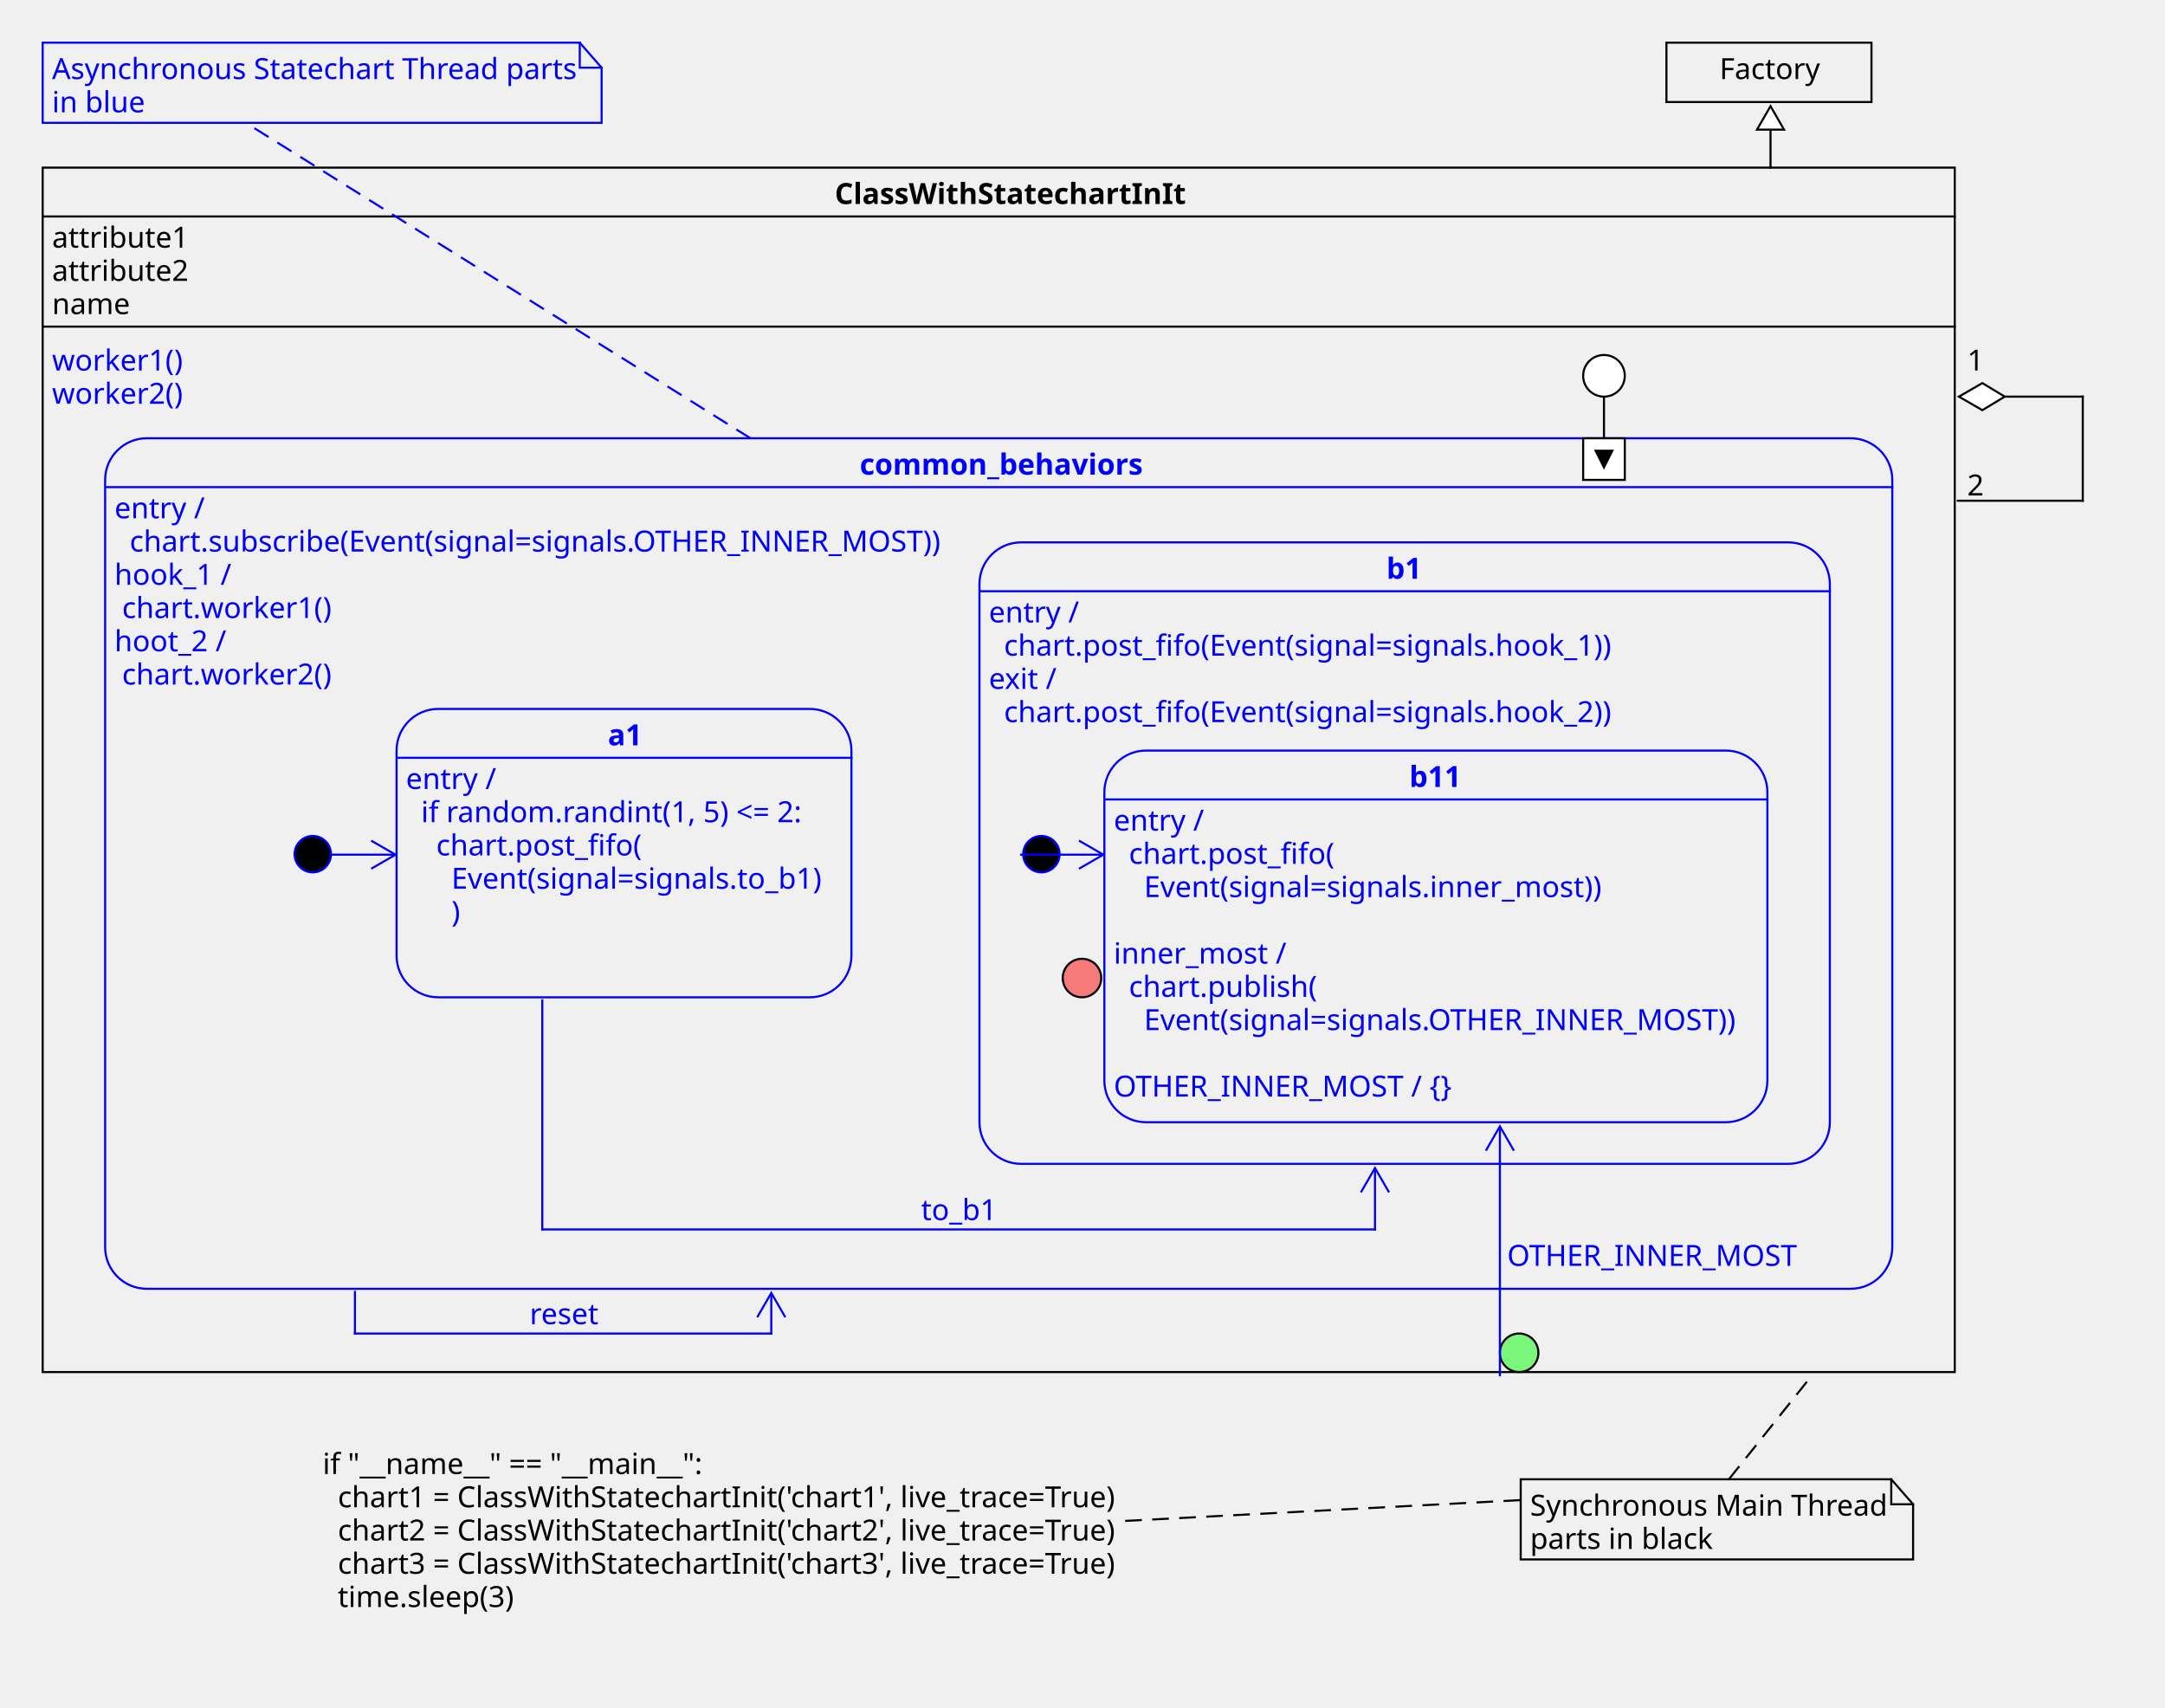
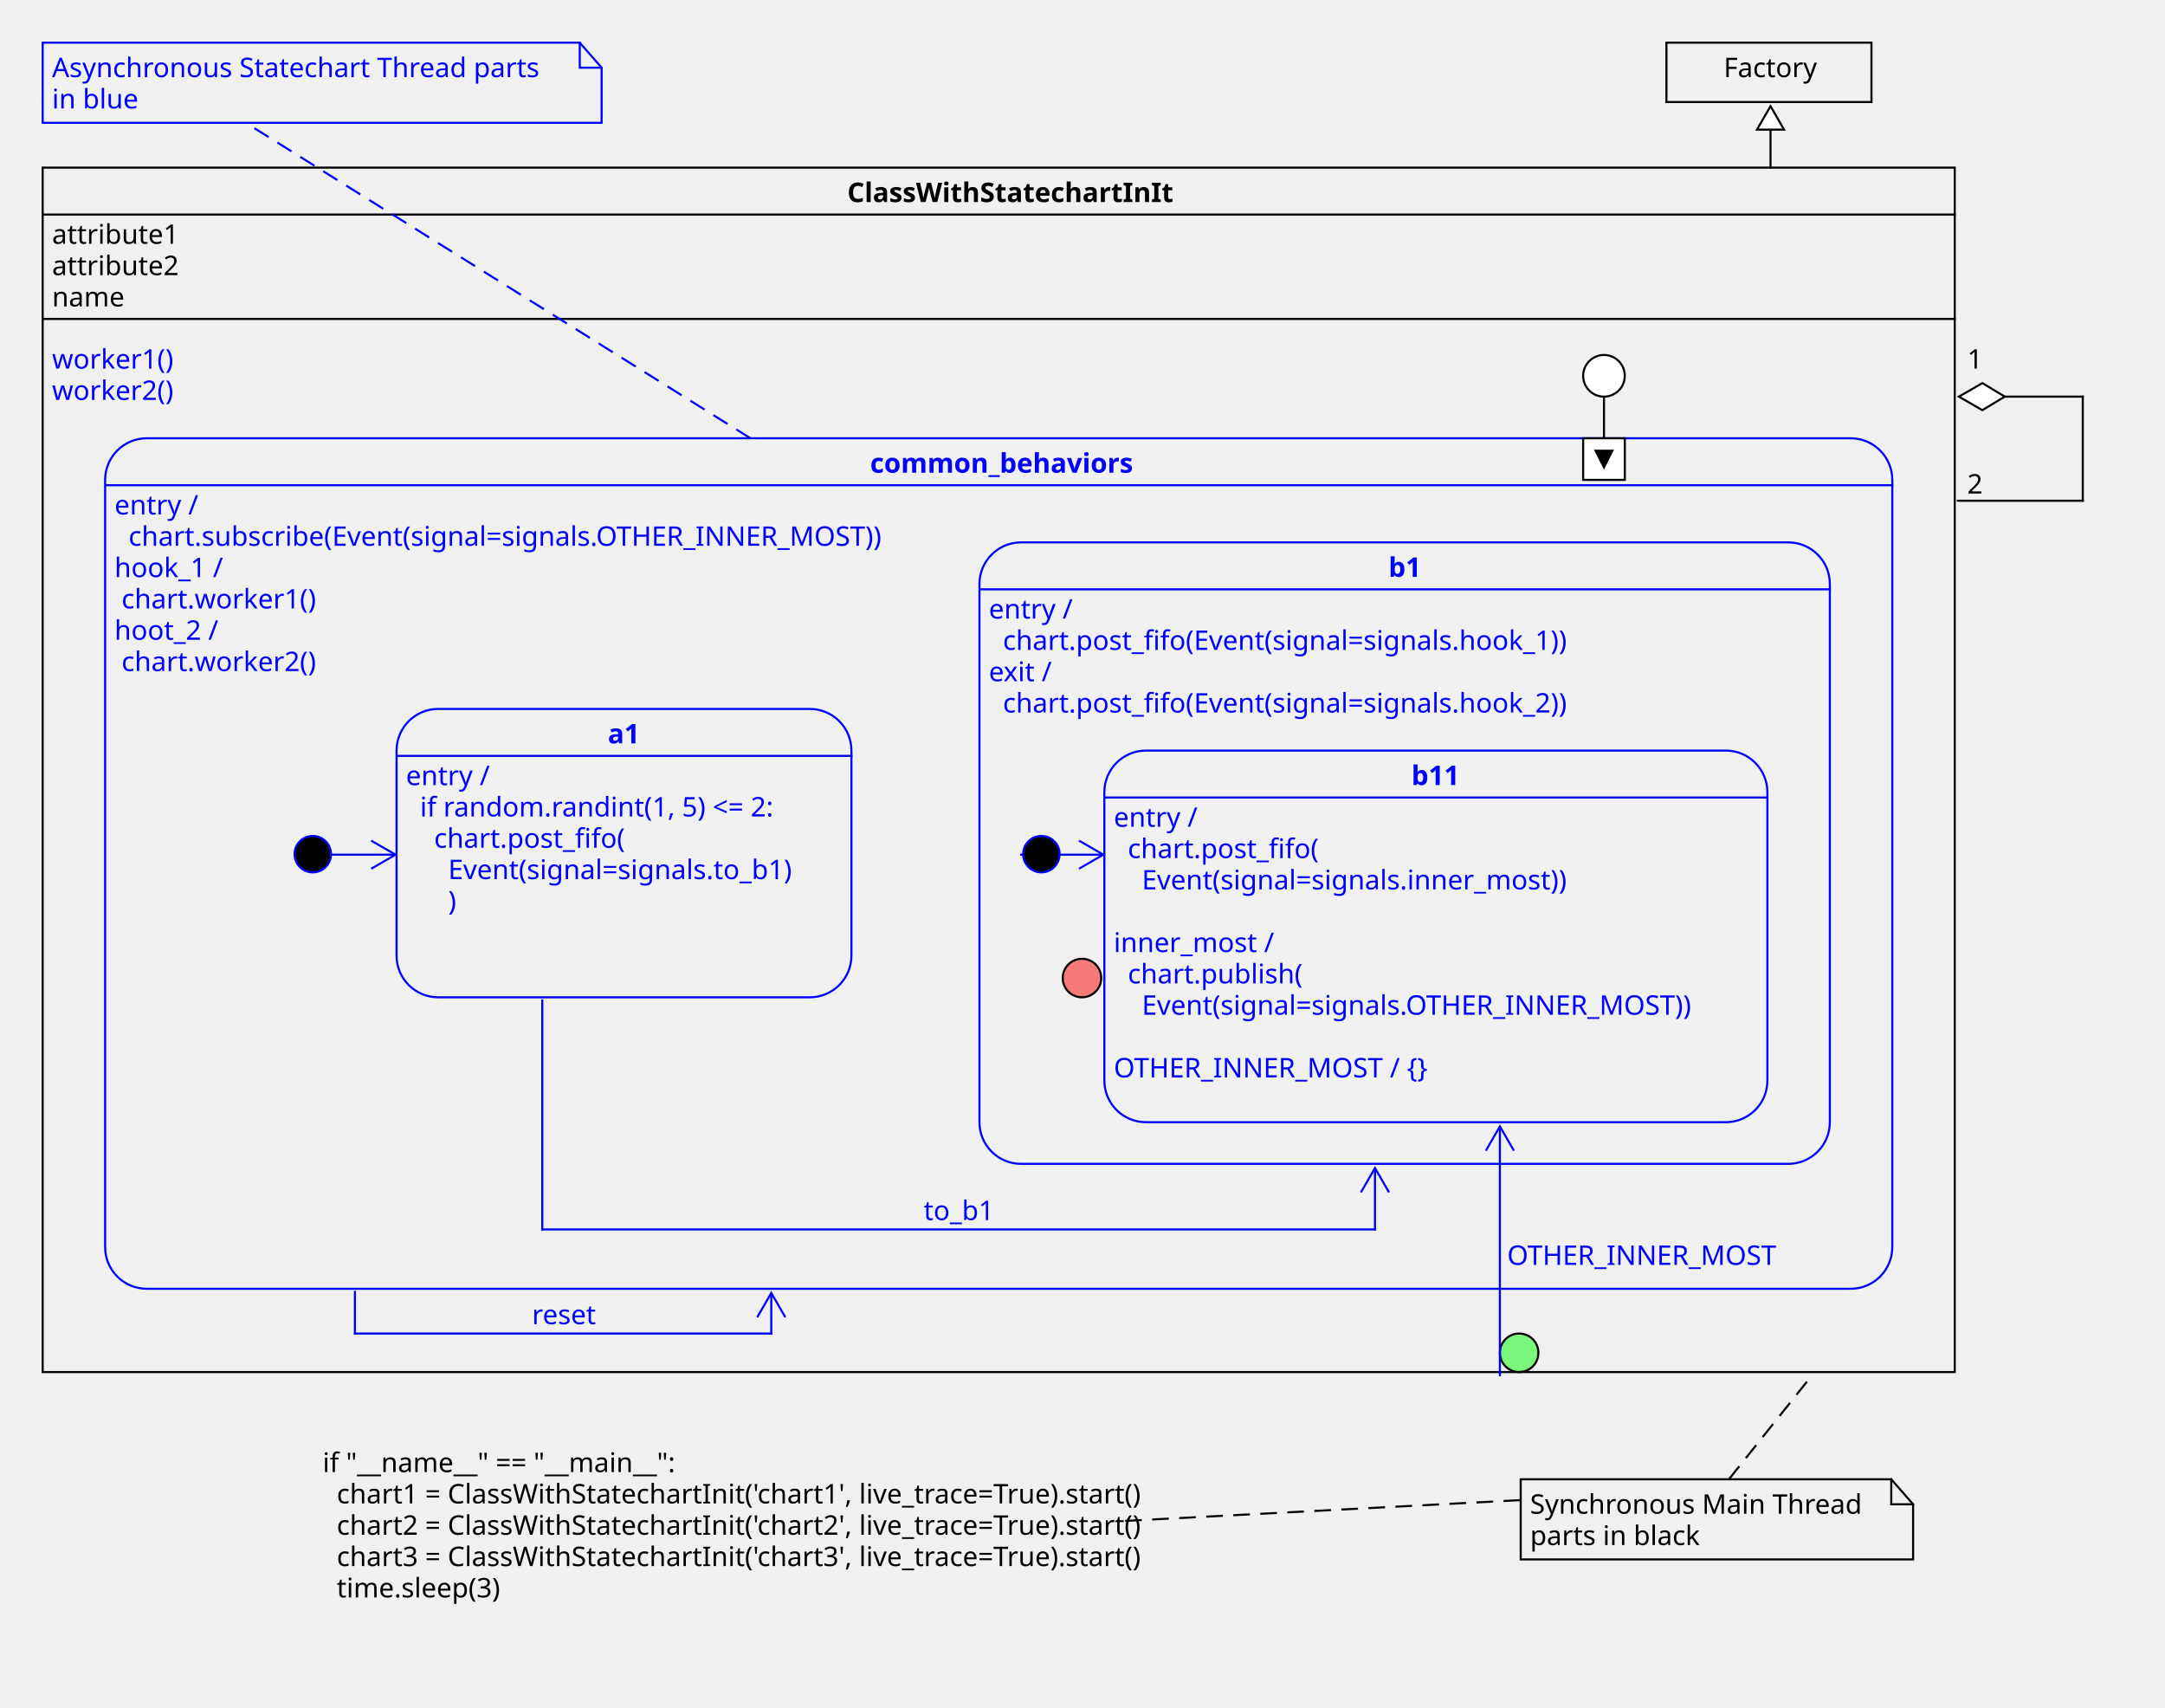
<svg xmlns="http://www.w3.org/2000/svg" fill-opacity="1" color-rendering="auto" color-interpolation="auto" text-rendering="auto" stroke="black" stroke-linecap="square" width="1040" stroke-miterlimit="10" shape-rendering="auto" stroke-opacity="1" fill="black" stroke-dasharray="none" font-weight="normal" stroke-width="1" viewBox="330 60 1040 820" height="820" font-family="'Dialog'" font-style="normal" stroke-linejoin="miter" font-size="12px" stroke-dashoffset="0" image-rendering="auto">
  <defs id="genericDefs" />
  <g>
    <defs id="defs1">
      <clipPath clipPathUnits="userSpaceOnUse" id="clipPath1">
        <path d="M0 0 L2147483647 0 L2147483647 2147483647 L0 2147483647 L0 0 Z" />
      </clipPath>
      <clipPath clipPathUnits="userSpaceOnUse" id="clipPath2">
        <path d="M0 0 L0 30 L100 30 L100 0 Z" />
      </clipPath>
      <clipPath clipPathUnits="userSpaceOnUse" id="clipPath3">
        <path d="M0 0 L0 80 L90 80 L90 0 Z" />
      </clipPath>
      <clipPath clipPathUnits="userSpaceOnUse" id="clipPath4">
+         <path d="M0 0 L0 30 L70 30 L70 0 Z" />
+       </clipPath>
+       <clipPath clipPathUnits="userSpaceOnUse" id="clipPath5">
+         <path d="M0 0 L0 300 L410 300 L410 0 Z" />
+       </clipPath>
+       <clipPath clipPathUnits="userSpaceOnUse" id="clipPath6">
+         <path d="M0 0 L0 410 L860 410 L860 0 Z" />
+       </clipPath>
+       <clipPath clipPathUnits="userSpaceOnUse" id="clipPath7">
+         <path d="M0 0 L0 580 L920 580 L920 0 Z" />
+       </clipPath>
+       <clipPath clipPathUnits="userSpaceOnUse" id="clipPath8">
        <path d="M0 0 L0 20 L20 20 L20 0 Z" />
-       </clipPath>
-       <clipPath clipPathUnits="userSpaceOnUse" id="clipPath5">
-         <path d="M0 0 L0 30 L70 30 L70 0 Z" />
-       </clipPath>
-       <clipPath clipPathUnits="userSpaceOnUse" id="clipPath6">
-         <path d="M0 0 L0 300 L410 300 L410 0 Z" />
-       </clipPath>
-       <clipPath clipPathUnits="userSpaceOnUse" id="clipPath7">
-         <path d="M0 0 L0 410 L860 410 L860 0 Z" />
-       </clipPath>
-       <clipPath clipPathUnits="userSpaceOnUse" id="clipPath8">
-         <path d="M0 0 L0 580 L920 580 L920 0 Z" />
      </clipPath>
      <clipPath clipPathUnits="userSpaceOnUse" id="clipPath9">
        <path d="M0 0 L0 180 L320 180 L320 0 Z" />
      </clipPath>
      <clipPath clipPathUnits="userSpaceOnUse" id="clipPath10">
        <path d="M0 0 L0 140 L220 140 L220 0 Z" />
      </clipPath>
      <clipPath clipPathUnits="userSpaceOnUse" id="clipPath11">
        <path d="M0 0 L0 30 L30 30 L30 0 Z" />
      </clipPath>
      <clipPath clipPathUnits="userSpaceOnUse" id="clipPath12">
        <path d="M0 0 L0 50 L230 50 L230 0 Z" />
      </clipPath>
      <clipPath clipPathUnits="userSpaceOnUse" id="clipPath13">
        <path d="M0 0 L0 40 L80 40 L80 0 Z" />
      </clipPath>
      <clipPath clipPathUnits="userSpaceOnUse" id="clipPath14">
        <path d="M0 0 L0 80 L70 80 L70 0 Z" />
      </clipPath>
      <clipPath clipPathUnits="userSpaceOnUse" id="clipPath15">
        <path d="M0 0 L0 140 L430 140 L430 0 Z" />
      </clipPath>
      <clipPath clipPathUnits="userSpaceOnUse" id="clipPath16">
        <path d="M0 0 L0 40 L220 40 L220 0 Z" />
      </clipPath>
      <clipPath clipPathUnits="userSpaceOnUse" id="clipPath17">
        <path d="M0 0 L0 60 L30 60 L30 0 Z" />
      </clipPath>
      <clipPath clipPathUnits="userSpaceOnUse" id="clipPath18">
-         <path d="M0 0 L0 150 L180 150 L180 0 Z" />
+         <path d="M0 0 L0 150 L170 150 L170 0 Z" />
      </clipPath>
      <clipPath clipPathUnits="userSpaceOnUse" id="clipPath19">
        <path d="M0 0 L0 70 L30 70 L30 0 Z" />
      </clipPath>
      <clipPath clipPathUnits="userSpaceOnUse" id="clipPath20">
        <path d="M0 0 L0 40 L190 40 L190 0 Z" />
      </clipPath>
      <clipPath clipPathUnits="userSpaceOnUse" id="clipPath21">
        <path d="M0 0 L0 180 L270 180 L270 0 Z" />
      </clipPath>
      <clipPath clipPathUnits="userSpaceOnUse" id="clipPath22">
        <path d="M0 0 L0 40 L270 40 L270 0 Z" />
      </clipPath>
      <clipPath clipPathUnits="userSpaceOnUse" id="clipPath23">
        <path d="M0 0 L0 110 L450 110 L450 0 Z" />
      </clipPath>
    </defs>
    <g fill="rgb(255,255,255)" fill-opacity="0" transform="translate(1130,80)" stroke-opacity="0" stroke="rgb(255,255,255)">
      <rect x="0.5" width="98.5" height="28.5" y="0.5" clip-path="url(#clipPath2)" stroke="none" />
    </g>
    <g transform="translate(1130,80)">
      <rect fill="none" x="0.5" width="98.5" height="28.5" y="0.5" clip-path="url(#clipPath2)" />
-       <text x="26" font-size="14px" y="17.969" clip-path="url(#clipPath2)" font-family="sans-serif" stroke="none" xml:space="preserve">Factory</text>
+       <text x="28" font-size="13px" y="17.047" clip-path="url(#clipPath2)" font-family="sans-serif" stroke="none" xml:space="preserve">Factory</text>
    </g>
    <g transform="translate(1260,240)">
      <path fill="none" d="M11.5 10.5 L70.5 10.5" clip-path="url(#clipPath3)" />
      <path fill="none" d="M70.5 10.5 L70.5 60.5" clip-path="url(#clipPath3)" />
      <path fill="none" d="M70.5 60.5 L10.5 60.5" clip-path="url(#clipPath3)" />
      <path fill="white" d="M22.258 17 L11 10.5 L22.258 4 L33.017 10.5 Z" clip-path="url(#clipPath3)" stroke="none" />
      <path fill="none" d="M22.258 17 L11 10.5 L22.258 4 L33.017 10.5 Z" clip-path="url(#clipPath3)" />
    </g>
+     <g fill="blue" transform="translate(810,460)" stroke="blue">
+       <path fill="none" d="M10.5 10.5 L49.5 10.5" clip-path="url(#clipPath4)" />
+       <path fill="none" d="M38.742 17 L50 10.5 L38.742 4" clip-path="url(#clipPath4)" />
+     </g>
+     <g fill="rgb(255,255,255)" fill-opacity="0" transform="translate(800,320)" stroke-opacity="0" stroke="rgb(255,255,255)">
+       <rect x="0.5" y="0.5" clip-path="url(#clipPath5)" width="408.5" rx="20" ry="20" height="298.5" stroke="none" />
+     </g>
+     <g fill="blue" transform="translate(800,320)" stroke="blue">
+       <rect x="0.5" y="0.5" clip-path="url(#clipPath5)" fill="none" width="408.5" rx="20" ry="20" height="298.5" />
+       <text x="197" font-size="13px" y="17.047" clip-path="url(#clipPath5)" font-family="sans-serif" stroke="none" font-weight="bold" xml:space="preserve">b1</text>
+       <path fill="none" d="M1 23.047 L409 23.047" clip-path="url(#clipPath5)" />
+       <text x="5" font-size="13px" y="37.094" clip-path="url(#clipPath5)" font-family="sans-serif" stroke="none" xml:space="preserve">entry /</text>
+       <text x="5" font-size="13px" y="52.141" clip-path="url(#clipPath5)" font-family="sans-serif" stroke="none" xml:space="preserve">  chart.post_fifo(Event(signal=signals.hook_1))</text>
+       <text x="5" font-size="13px" y="67.188" clip-path="url(#clipPath5)" font-family="sans-serif" stroke="none" xml:space="preserve">exit / </text>
+       <text x="5" font-size="13px" y="82.234" clip-path="url(#clipPath5)" font-family="sans-serif" stroke="none" xml:space="preserve">  chart.post_fifo(Event(signal=signals.hook_2))</text>
+     </g>
+     <g fill="rgb(255,255,255)" fill-opacity="0" transform="translate(380,270)" stroke-opacity="0" stroke="rgb(255,255,255)">
+       <rect x="0.5" y="0.5" clip-path="url(#clipPath6)" width="858.5" rx="20" ry="20" height="408.5" stroke="none" />
+     </g>
+     <g fill="blue" transform="translate(380,270)" stroke="blue">
+       <rect x="0.5" y="0.5" clip-path="url(#clipPath6)" fill="none" width="858.5" rx="20" ry="20" height="408.5" />
+       <text x="368" font-size="13px" y="17.047" clip-path="url(#clipPath6)" font-family="sans-serif" stroke="none" font-weight="bold" xml:space="preserve">common_behaviors</text>
+       <path fill="none" d="M1 23.047 L859 23.047" clip-path="url(#clipPath6)" />
+       <text x="5" font-size="13px" y="37.094" clip-path="url(#clipPath6)" font-family="sans-serif" stroke="none" xml:space="preserve">entry /</text>
+       <text x="5" font-size="13px" y="52.141" clip-path="url(#clipPath6)" font-family="sans-serif" stroke="none" xml:space="preserve">  chart.subscribe(Event(signal=signals.OTHER_INNER_MOST))</text>
+       <text x="5" font-size="13px" y="67.188" clip-path="url(#clipPath6)" font-family="sans-serif" stroke="none" xml:space="preserve">hook_1 / </text>
+       <text x="5" font-size="13px" y="82.234" clip-path="url(#clipPath6)" font-family="sans-serif" stroke="none" xml:space="preserve"> chart.worker1()</text>
+       <text x="5" font-size="13px" y="97.281" clip-path="url(#clipPath6)" font-family="sans-serif" stroke="none" xml:space="preserve">hoot_2 /</text>
+       <text x="5" font-size="13px" y="112.328" clip-path="url(#clipPath6)" font-family="sans-serif" stroke="none" xml:space="preserve"> chart.worker2()</text>
+       <text x="5" font-size="13px" y="142.422" clip-path="url(#clipPath6)" font-family="sans-serif" stroke="none" xml:space="preserve">  </text>
+       <text x="5" font-size="13px" y="157.469" clip-path="url(#clipPath6)" font-family="sans-serif" stroke="none" xml:space="preserve">  </text>
+       <text x="5" font-size="13px" y="187.562" clip-path="url(#clipPath6)" font-family="sans-serif" stroke="none" xml:space="preserve">  </text>
+     </g>
+     <g fill="rgb(255,255,255)" fill-opacity="0" transform="translate(350,140)" stroke-opacity="0" stroke="rgb(255,255,255)">
+       <rect x="0.5" width="918.5" height="578.5" y="0.5" clip-path="url(#clipPath7)" stroke="none" />
+     </g>
+     <g transform="translate(350,140)">
+       <rect fill="none" x="0.5" width="918.5" height="578.5" y="0.5" clip-path="url(#clipPath7)" />
+       <text x="387" font-size="13px" y="17.047" clip-path="url(#clipPath7)" font-family="sans-serif" stroke="none" font-weight="bold" xml:space="preserve">ClassWithStatechartInIt</text>
+       <path fill="none" d="M1 23.047 L919 23.047" clip-path="url(#clipPath7)" />
+       <text x="5" font-size="13px" y="37.094" clip-path="url(#clipPath7)" font-family="sans-serif" stroke="none" xml:space="preserve">attribute1</text>
+       <text x="5" font-size="13px" y="52.141" clip-path="url(#clipPath7)" font-family="sans-serif" stroke="none" xml:space="preserve">attribute2</text>
+       <text x="5" font-size="13px" y="67.188" clip-path="url(#clipPath7)" font-family="sans-serif" stroke="none" xml:space="preserve">name</text>
+       <path fill="none" d="M1 73.188 L919 73.188" clip-path="url(#clipPath7)" />
+       <text x="5" font-size="13px" y="117.328" clip-path="url(#clipPath7)" font-family="sans-serif" stroke="none" xml:space="preserve">  </text>
+     </g>
    <g transform="translate(820,460)">
-       <circle r="8.75" clip-path="url(#clipPath4)" cx="10.25" cy="10.25" stroke="none" />
-       <circle fill="none" r="8.75" clip-path="url(#clipPath4)" cx="10.25" cy="10.25" stroke="blue" />
-     </g>
-     <g fill="blue" transform="translate(810,460)" stroke="blue">
-       <path fill="none" d="M10.5 10.5 L49.5 10.5" clip-path="url(#clipPath5)" />
-       <path fill="none" d="M38.742 17 L50 10.5 L38.742 4" clip-path="url(#clipPath5)" />
-     </g>
-     <g fill="rgb(255,255,255)" fill-opacity="0" transform="translate(800,320)" stroke-opacity="0" stroke="rgb(255,255,255)">
-       <rect x="0.5" y="0.5" clip-path="url(#clipPath6)" width="408.5" rx="20" ry="20" height="298.5" stroke="none" />
-     </g>
-     <g fill="blue" transform="translate(800,320)" stroke="blue">
-       <rect x="0.5" y="0.5" clip-path="url(#clipPath6)" fill="none" width="408.5" rx="20" ry="20" height="298.5" />
-       <text x="196" font-size="14px" y="17.969" clip-path="url(#clipPath6)" font-family="sans-serif" stroke="none" font-weight="bold" xml:space="preserve">b1</text>
-       <path fill="none" d="M1 23.969 L409 23.969" clip-path="url(#clipPath6)" />
-       <text x="5" font-size="14px" y="38.938" clip-path="url(#clipPath6)" font-family="sans-serif" stroke="none" xml:space="preserve">entry /</text>
-       <text x="5" font-size="14px" y="54.906" clip-path="url(#clipPath6)" font-family="sans-serif" stroke="none" xml:space="preserve">  chart.post_fifo(Event(signal=signals.hook_1))</text>
-       <text x="5" font-size="14px" y="70.875" clip-path="url(#clipPath6)" font-family="sans-serif" stroke="none" xml:space="preserve">exit / </text>
-       <text x="5" font-size="14px" y="86.844" clip-path="url(#clipPath6)" font-family="sans-serif" stroke="none" xml:space="preserve">  chart.post_fifo(Event(signal=signals.hook_2))</text>
-     </g>
-     <g fill="rgb(255,255,255)" fill-opacity="0" transform="translate(380,270)" stroke-opacity="0" stroke="rgb(255,255,255)">
-       <rect x="0.5" y="0.5" clip-path="url(#clipPath7)" width="858.5" rx="20" ry="20" height="408.5" stroke="none" />
-     </g>
-     <g fill="blue" transform="translate(380,270)" stroke="blue">
-       <rect x="0.5" y="0.5" clip-path="url(#clipPath7)" fill="none" width="858.5" rx="20" ry="20" height="408.5" />
-       <text x="363" font-size="14px" y="17.969" clip-path="url(#clipPath7)" font-family="sans-serif" stroke="none" font-weight="bold" xml:space="preserve">common_behaviors</text>
-       <path fill="none" d="M1 23.969 L859 23.969" clip-path="url(#clipPath7)" />
-       <text x="5" font-size="14px" y="38.938" clip-path="url(#clipPath7)" font-family="sans-serif" stroke="none" xml:space="preserve">entry /</text>
-       <text x="5" font-size="14px" y="54.906" clip-path="url(#clipPath7)" font-family="sans-serif" stroke="none" xml:space="preserve">  chart.subscribe(Event(signal=signals.OTHER_INNER_MOST))</text>
-       <text x="5" font-size="14px" y="70.875" clip-path="url(#clipPath7)" font-family="sans-serif" stroke="none" xml:space="preserve">hook_1 / </text>
-       <text x="5" font-size="14px" y="86.844" clip-path="url(#clipPath7)" font-family="sans-serif" stroke="none" xml:space="preserve"> chart.worker1()</text>
-       <text x="5" font-size="14px" y="102.812" clip-path="url(#clipPath7)" font-family="sans-serif" stroke="none" xml:space="preserve">hoot_2 /</text>
-       <text x="5" font-size="14px" y="118.781" clip-path="url(#clipPath7)" font-family="sans-serif" stroke="none" xml:space="preserve"> chart.worker2()</text>
-       <text x="5" font-size="14px" y="150.719" clip-path="url(#clipPath7)" font-family="sans-serif" stroke="none" xml:space="preserve">  </text>
-       <text x="5" font-size="14px" y="166.688" clip-path="url(#clipPath7)" font-family="sans-serif" stroke="none" xml:space="preserve">  </text>
-       <text x="5" font-size="14px" y="198.625" clip-path="url(#clipPath7)" font-family="sans-serif" stroke="none" xml:space="preserve">  </text>
-     </g>
-     <g fill="rgb(255,255,255)" fill-opacity="0" transform="translate(350,140)" stroke-opacity="0" stroke="rgb(255,255,255)">
-       <rect x="0.5" width="918.5" height="578.5" y="0.5" clip-path="url(#clipPath8)" stroke="none" />
-     </g>
-     <g transform="translate(350,140)">
-       <rect fill="none" x="0.5" width="918.5" height="578.5" y="0.5" clip-path="url(#clipPath8)" />
-       <text x="381" font-size="14px" y="17.969" clip-path="url(#clipPath8)" font-family="sans-serif" stroke="none" font-weight="bold" xml:space="preserve">ClassWithStatechartInIt</text>
-       <path fill="none" d="M1 23.969 L919 23.969" clip-path="url(#clipPath8)" />
-       <text x="5" font-size="14px" y="38.938" clip-path="url(#clipPath8)" font-family="sans-serif" stroke="none" xml:space="preserve">attribute1</text>
-       <text x="5" font-size="14px" y="54.906" clip-path="url(#clipPath8)" font-family="sans-serif" stroke="none" xml:space="preserve">attribute2</text>
-       <text x="5" font-size="14px" y="70.875" clip-path="url(#clipPath8)" font-family="sans-serif" stroke="none" xml:space="preserve">name</text>
-       <path fill="none" d="M1 76.875 L919 76.875" clip-path="url(#clipPath8)" />
-       <text x="5" font-size="14px" y="123.781" clip-path="url(#clipPath8)" font-family="sans-serif" stroke="none" xml:space="preserve">  </text>
+       <circle r="8.75" clip-path="url(#clipPath8)" cx="10.25" cy="10.25" stroke="none" />
+       <circle fill="none" r="8.75" clip-path="url(#clipPath8)" cx="10.25" cy="10.25" stroke="blue" />
    </g>
    <g fill="rgb(255,255,255)" fill-opacity="0" transform="translate(860,420)" stroke-opacity="0" stroke="rgb(255,255,255)">
      <rect x="0.5" y="0.5" clip-path="url(#clipPath9)" width="318.5" rx="20" ry="20" height="178.5" stroke="none" />
    </g>
    <g fill="blue" transform="translate(860,420)" stroke="blue">
      <rect x="0.5" y="0.5" clip-path="url(#clipPath9)" fill="none" width="318.5" rx="20" ry="20" height="178.5" />
-       <text x="147" font-size="14px" y="17.969" clip-path="url(#clipPath9)" font-family="sans-serif" stroke="none" font-weight="bold" xml:space="preserve">b11</text>
-       <path fill="none" d="M1 23.969 L319 23.969" clip-path="url(#clipPath9)" />
-       <text x="5" font-size="14px" y="38.938" clip-path="url(#clipPath9)" font-family="sans-serif" stroke="none" xml:space="preserve">entry /</text>
-       <text x="5" font-size="14px" y="54.906" clip-path="url(#clipPath9)" font-family="sans-serif" stroke="none" xml:space="preserve">  chart.post_fifo(</text>
-       <text x="5" font-size="14px" y="70.875" clip-path="url(#clipPath9)" font-family="sans-serif" stroke="none" xml:space="preserve">    Event(signal=signals.inner_most))</text>
-       <text x="5" font-size="14px" y="86.844" clip-path="url(#clipPath9)" font-family="sans-serif" stroke="none" xml:space="preserve">    </text>
-       <text x="5" font-size="14px" y="102.812" clip-path="url(#clipPath9)" font-family="sans-serif" stroke="none" xml:space="preserve">inner_most / </text>
-       <text x="5" font-size="14px" y="118.781" clip-path="url(#clipPath9)" font-family="sans-serif" stroke="none" xml:space="preserve">  chart.publish(</text>
-       <text x="5" font-size="14px" y="134.75" clip-path="url(#clipPath9)" font-family="sans-serif" stroke="none" xml:space="preserve">    Event(signal=signals.OTHER_INNER_MOST))</text>
-       <text x="5" font-size="14px" y="150.719" clip-path="url(#clipPath9)" font-family="sans-serif" stroke="none" xml:space="preserve">    </text>
-       <text x="5" font-size="14px" y="166.688" clip-path="url(#clipPath9)" font-family="sans-serif" stroke="none" xml:space="preserve">OTHER_INNER_MOST / {}</text>
-       <text x="5" font-size="14px" y="182.656" clip-path="url(#clipPath9)" font-family="sans-serif" stroke="none" xml:space="preserve">    </text>
+       <text x="148" font-size="13px" y="17.047" clip-path="url(#clipPath9)" font-family="sans-serif" stroke="none" font-weight="bold" xml:space="preserve">b11</text>
+       <path fill="none" d="M1 23.047 L319 23.047" clip-path="url(#clipPath9)" />
+       <text x="5" font-size="13px" y="37.094" clip-path="url(#clipPath9)" font-family="sans-serif" stroke="none" xml:space="preserve">entry /</text>
+       <text x="5" font-size="13px" y="52.141" clip-path="url(#clipPath9)" font-family="sans-serif" stroke="none" xml:space="preserve">  chart.post_fifo(</text>
+       <text x="5" font-size="13px" y="67.188" clip-path="url(#clipPath9)" font-family="sans-serif" stroke="none" xml:space="preserve">    Event(signal=signals.inner_most))</text>
+       <text x="5" font-size="13px" y="82.234" clip-path="url(#clipPath9)" font-family="sans-serif" stroke="none" xml:space="preserve">    </text>
+       <text x="5" font-size="13px" y="97.281" clip-path="url(#clipPath9)" font-family="sans-serif" stroke="none" xml:space="preserve">inner_most / </text>
+       <text x="5" font-size="13px" y="112.328" clip-path="url(#clipPath9)" font-family="sans-serif" stroke="none" xml:space="preserve">  chart.publish(</text>
+       <text x="5" font-size="13px" y="127.375" clip-path="url(#clipPath9)" font-family="sans-serif" stroke="none" xml:space="preserve">    Event(signal=signals.OTHER_INNER_MOST))</text>
+       <text x="5" font-size="13px" y="142.422" clip-path="url(#clipPath9)" font-family="sans-serif" stroke="none" xml:space="preserve">    </text>
+       <text x="5" font-size="13px" y="157.469" clip-path="url(#clipPath9)" font-family="sans-serif" stroke="none" xml:space="preserve">OTHER_INNER_MOST / {}</text>
+       <text x="5" font-size="13px" y="172.516" clip-path="url(#clipPath9)" font-family="sans-serif" stroke="none" xml:space="preserve">    </text>
    </g>
    <g fill="rgb(255,255,255)" fill-opacity="0" transform="translate(520,400)" stroke-opacity="0" stroke="rgb(255,255,255)">
      <rect x="0.5" y="0.5" clip-path="url(#clipPath10)" width="218.5" rx="20" ry="20" height="138.5" stroke="none" />
    </g>
    <g fill="blue" transform="translate(520,400)" stroke="blue">
      <rect x="0.5" y="0.5" clip-path="url(#clipPath10)" fill="none" width="218.5" rx="20" ry="20" height="138.5" />
-       <text x="102" font-size="14px" y="17.969" clip-path="url(#clipPath10)" font-family="sans-serif" stroke="none" font-weight="bold" xml:space="preserve">a1</text>
-       <path fill="none" d="M1 23.969 L219 23.969" clip-path="url(#clipPath10)" />
-       <text x="5" font-size="14px" y="38.938" clip-path="url(#clipPath10)" font-family="sans-serif" stroke="none" xml:space="preserve">entry /</text>
-       <text x="5" font-size="14px" y="54.906" clip-path="url(#clipPath10)" font-family="sans-serif" stroke="none" xml:space="preserve">  if random.randint(1, 5) &lt;= 2:</text>
-       <text x="5" font-size="14px" y="70.875" clip-path="url(#clipPath10)" font-family="sans-serif" stroke="none" xml:space="preserve">    chart.post_fifo(</text>
-       <text x="5" font-size="14px" y="86.844" clip-path="url(#clipPath10)" font-family="sans-serif" stroke="none" xml:space="preserve">      Event(signal=signals.to_b1)</text>
-       <text x="5" font-size="14px" y="102.812" clip-path="url(#clipPath10)" font-family="sans-serif" stroke="none" xml:space="preserve">      )</text>
-     </g>
-     <g font-family="sans-serif" font-size="14px" transform="translate(1270,220)">
-       <text x="5" xml:space="preserve" y="17.969" clip-path="url(#clipPath11)" stroke="none">1</text>
-     </g>
-     <g font-family="sans-serif" font-size="14px" transform="translate(1270,280)">
-       <text x="5" xml:space="preserve" y="17.969" clip-path="url(#clipPath11)" stroke="none">2</text>
+       <text x="102" font-size="13px" y="17.047" clip-path="url(#clipPath10)" font-family="sans-serif" stroke="none" font-weight="bold" xml:space="preserve">a1</text>
+       <path fill="none" d="M1 23.047 L219 23.047" clip-path="url(#clipPath10)" />
+       <text x="5" font-size="13px" y="37.094" clip-path="url(#clipPath10)" font-family="sans-serif" stroke="none" xml:space="preserve">entry /</text>
+       <text x="5" font-size="13px" y="52.141" clip-path="url(#clipPath10)" font-family="sans-serif" stroke="none" xml:space="preserve">  if random.randint(1, 5) &lt;= 2:</text>
+       <text x="5" font-size="13px" y="67.188" clip-path="url(#clipPath10)" font-family="sans-serif" stroke="none" xml:space="preserve">    chart.post_fifo(</text>
+       <text x="5" font-size="13px" y="82.234" clip-path="url(#clipPath10)" font-family="sans-serif" stroke="none" xml:space="preserve">      Event(signal=signals.to_b1)</text>
+       <text x="5" font-size="13px" y="97.281" clip-path="url(#clipPath10)" font-family="sans-serif" stroke="none" xml:space="preserve">      )</text>
+     </g>
+     <g font-family="sans-serif" font-size="13px" transform="translate(1270,220)">
+       <text x="5" xml:space="preserve" y="17.047" clip-path="url(#clipPath11)" stroke="none">1</text>
+     </g>
+     <g font-family="sans-serif" font-size="13px" transform="translate(1270,280)">
+       <text x="5" xml:space="preserve" y="17.047" clip-path="url(#clipPath11)" stroke="none">2</text>
    </g>
    <g fill="blue" transform="translate(490,670)" stroke="blue">
      <path fill="none" d="M10.5 10.5 L10.5 30.5" clip-path="url(#clipPath12)" />
      <path fill="none" d="M10.5 30.5 L210.5 30.5" clip-path="url(#clipPath12)" />
      <path fill="none" d="M210.5 30.5 L210.5 11.5" clip-path="url(#clipPath12)" />
      <path fill="none" d="M217 22.258 L210.5 11 L204 22.258" clip-path="url(#clipPath12)" />
-       <text x="94.438" font-size="14px" y="26" clip-path="url(#clipPath12)" font-family="sans-serif" stroke="none" xml:space="preserve">reset</text>
-     </g>
-     <g fill="blue" font-size="14px" font-family="sans-serif" transform="translate(350,220)" stroke="blue">
-       <text x="5" xml:space="preserve" y="17.969" clip-path="url(#clipPath13)" stroke="none">worker1()</text>
-       <text x="5" xml:space="preserve" y="33.938" clip-path="url(#clipPath13)" stroke="none">worker2()</text>
+       <text x="95.55" font-size="13px" y="26" clip-path="url(#clipPath12)" font-family="sans-serif" stroke="none" xml:space="preserve">reset</text>
+     </g>
+     <g fill="blue" font-size="13px" font-family="sans-serif" transform="translate(350,220)" stroke="blue">
+       <text x="5" xml:space="preserve" y="17.047" clip-path="url(#clipPath13)" stroke="none">worker1()</text>
+       <text x="5" xml:space="preserve" y="32.094" clip-path="url(#clipPath13)" stroke="none">worker2()</text>
    </g>
    <g stroke-dasharray="8,5" stroke-miterlimit="5" transform="translate(1150,710)" stroke-linecap="butt">
      <path fill="none" d="M10.5 60.5 L50.5 10.5" clip-path="url(#clipPath14)" />
    </g>
    <g fill="blue" transform="translate(580,530)" stroke="blue">
      <path fill="none" d="M10.5 10.5 L10.5 120.5" clip-path="url(#clipPath15)" />
      <path fill="none" d="M10.5 120.5 L410.5 120.5" clip-path="url(#clipPath15)" />
      <path fill="none" d="M410.5 120.5 L410.5 91.5" clip-path="url(#clipPath15)" />
      <path fill="none" d="M417 102.258 L410.5 91 L404 102.258" clip-path="url(#clipPath15)" />
-       <text x="192.483" font-size="14px" y="116" clip-path="url(#clipPath15)" font-family="sans-serif" stroke="none" xml:space="preserve">to_b1</text>
+       <text x="193.734" font-size="13px" y="116" clip-path="url(#clipPath15)" font-family="sans-serif" stroke="none" xml:space="preserve">to_b1</text>
    </g>
    <g fill="rgb(0,255,0)" fill-opacity="0.49" transform="translate(1050,700)" stroke-opacity="0.49" stroke="rgb(0,255,0)">
-       <circle r="9.25" clip-path="url(#clipPath4)" cx="9.75" cy="9.75" stroke="none" />
+       <circle r="9.25" clip-path="url(#clipPath8)" cx="9.75" cy="9.75" stroke="none" />
    </g>
    <g transform="translate(1050,700)">
-       <circle fill="none" r="9.25" clip-path="url(#clipPath4)" cx="9.75" cy="9.75" />
+       <circle fill="none" r="9.25" clip-path="url(#clipPath8)" cx="9.75" cy="9.75" />
    </g>
    <g fill="rgb(255,0,0)" fill-opacity="0.49" transform="translate(840,520)" stroke-opacity="0.49" stroke="rgb(255,0,0)">
-       <circle r="9.25" clip-path="url(#clipPath4)" cx="9.75" cy="9.75" stroke="none" />
+       <circle r="9.25" clip-path="url(#clipPath8)" cx="9.75" cy="9.75" stroke="none" />
    </g>
    <g transform="translate(840,520)">
-       <circle fill="none" r="9.25" clip-path="url(#clipPath4)" cx="9.75" cy="9.75" />
+       <circle fill="none" r="9.25" clip-path="url(#clipPath8)" cx="9.75" cy="9.75" />
    </g>
    <g fill="blue" transform="translate(470,460)" stroke="blue">
-       <path fill="none" d="M10.5 10.5 L49.5 10.5" clip-path="url(#clipPath5)" />
-       <path fill="none" d="M38.742 17 L50 10.5 L38.742 4" clip-path="url(#clipPath5)" />
+       <path fill="none" d="M10.5 10.5 L49.5 10.5" clip-path="url(#clipPath4)" />
+       <path fill="none" d="M38.742 17 L50 10.5 L38.742 4" clip-path="url(#clipPath4)" />
    </g>
    <g transform="translate(470,460)">
-       <circle r="8.75" clip-path="url(#clipPath4)" cx="10.25" cy="10.25" stroke="none" />
-       <circle fill="none" r="8.75" clip-path="url(#clipPath4)" cx="10.25" cy="10.25" stroke="blue" />
+       <circle r="8.75" clip-path="url(#clipPath8)" cx="10.25" cy="10.25" stroke="none" />
+       <circle fill="none" r="8.75" clip-path="url(#clipPath8)" cx="10.25" cy="10.25" stroke="blue" />
    </g>
    <g stroke-dasharray="8,5" stroke-miterlimit="5" transform="translate(860,770)" stroke-linecap="butt">
      <path fill="none" d="M10.5 20.5 L200.5 10.5" clip-path="url(#clipPath16)" />
    </g>
    <g transform="translate(1170,100)">
      <path fill="none" d="M10.5 11.5 L10.5 40.5" clip-path="url(#clipPath17)" />
      <path fill="white" d="M4 22.258 L10.5 11 L17 22.258 Z" clip-path="url(#clipPath17)" stroke="none" />
      <path fill="none" d="M4 22.258 L10.5 11 L17 22.258 Z" clip-path="url(#clipPath17)" />
    </g>
    <g fill="blue" transform="translate(1040,590)" stroke="blue">
      <path fill="none" d="M10.5 130.5 L10.5 11.5" clip-path="url(#clipPath18)" />
      <path fill="none" d="M17 22.258 L10.5 11 L4 22.258" clip-path="url(#clipPath18)" />
-       <text x="14" font-size="14px" y="77.984" clip-path="url(#clipPath18)" font-family="sans-serif" stroke="none" xml:space="preserve">OTHER_INNER_MOST</text>
+       <text x="14" font-size="13px" y="77.523" clip-path="url(#clipPath18)" font-family="sans-serif" stroke="none" xml:space="preserve">OTHER_INNER_MOST</text>
    </g>
    <g transform="translate(1090,230)">
      <path fill="none" d="M10.5 11.5 L10.5 50.5" clip-path="url(#clipPath19)" />
      <circle fill="white" r="10" clip-path="url(#clipPath19)" cx="10.5" cy="10.5" stroke="none" />
      <circle fill="none" r="10" clip-path="url(#clipPath19)" cx="10.5" cy="10.5" />
      <rect x="0.5" y="40.5" clip-path="url(#clipPath19)" fill="white" width="20" height="20" stroke="none" />
      <rect fill="none" x="0.5" width="20" height="20" y="40.5" clip-path="url(#clipPath19)" />
      <path d="M6.5 46.5 L14.5 46.5 L10.5 54.5 Z" clip-path="url(#clipPath19)" stroke="none" />
      <path fill="none" d="M6.5 46.5 L14.5 46.5 L10.5 54.5 Z" clip-path="url(#clipPath19)" />
    </g>
    <g fill="rgb(255,255,255)" fill-opacity="0" transform="translate(1060,770)" stroke-opacity="0" stroke="rgb(255,255,255)">
      <path d="M0.5 0.5 L178.5 0.5 L189 12.5 L189 39 L0.5 39 Z" stroke="none" clip-path="url(#clipPath20)" />
    </g>
    <g transform="translate(1060,770)">
      <path fill="none" d="M0.5 0.5 L178.5 0.5 L189 12.5 L189 39 L0.5 39 Z" clip-path="url(#clipPath20)" />
      <path fill="none" d="M178.5 0.5 L178.5 12.5 L189 12.5" clip-path="url(#clipPath20)" />
-       <text x="5" font-size="14px" y="17.969" clip-path="url(#clipPath20)" font-family="sans-serif" stroke="none" xml:space="preserve">Synchronous Main Thread</text>
-       <text x="5" font-size="14px" y="33.938" clip-path="url(#clipPath20)" font-family="sans-serif" stroke="none" xml:space="preserve">parts in black</text>
+       <text x="5" font-size="13px" y="17.047" clip-path="url(#clipPath20)" font-family="sans-serif" stroke="none" xml:space="preserve">Synchronous Main Thread</text>
+       <text x="5" font-size="13px" y="32.094" clip-path="url(#clipPath20)" font-family="sans-serif" stroke="none" xml:space="preserve">parts in black</text>
    </g>
    <g fill="blue" stroke-miterlimit="5" stroke-dasharray="8,5" transform="translate(440,110)" stroke-linecap="butt" stroke="blue">
      <path fill="none" d="M250.5 160.5 L10.5 10.5" clip-path="url(#clipPath21)" />
    </g>
    <g fill="rgb(255,255,255)" fill-opacity="0" transform="translate(350,80)" stroke-opacity="0" stroke="rgb(255,255,255)">
      <path d="M0.5 0.5 L258.5 0.5 L269 12.5 L269 39 L0.5 39 Z" stroke="none" clip-path="url(#clipPath22)" />
    </g>
    <g fill="blue" transform="translate(350,80)" stroke="blue">
      <path fill="none" d="M0.5 0.5 L258.5 0.5 L269 12.5 L269 39 L0.5 39 Z" clip-path="url(#clipPath22)" />
      <path fill="none" d="M258.5 0.5 L258.5 12.5 L269 12.5" clip-path="url(#clipPath22)" />
-       <text x="5" font-size="14px" y="17.969" clip-path="url(#clipPath22)" font-family="sans-serif" stroke="none" xml:space="preserve">Asynchronous Statechart Thread parts</text>
-       <text x="5" font-size="14px" y="33.938" clip-path="url(#clipPath22)" font-family="sans-serif" stroke="none" xml:space="preserve">in blue</text>
-     </g>
-     <g font-family="sans-serif" font-size="14px" transform="translate(480,750)">
-       <text x="5" xml:space="preserve" y="17.969" clip-path="url(#clipPath23)" stroke="none">if "__name__" == "__main__":</text>
-       <text x="5" xml:space="preserve" y="33.938" clip-path="url(#clipPath23)" stroke="none">  chart1 = ClassWithStatechartInit('chart1', live_trace=True)</text>
-       <text x="5" xml:space="preserve" y="49.906" clip-path="url(#clipPath23)" stroke="none">  chart2 = ClassWithStatechartInit('chart2', live_trace=True)</text>
-       <text x="5" xml:space="preserve" y="65.875" clip-path="url(#clipPath23)" stroke="none">  chart3 = ClassWithStatechartInit('chart3', live_trace=True)</text>
-       <text x="5" xml:space="preserve" y="81.844" clip-path="url(#clipPath23)" stroke="none">  time.sleep(3)</text>
-       <text x="5" xml:space="preserve" y="97.812" clip-path="url(#clipPath23)" stroke="none">  </text>
+       <text x="5" font-size="13px" y="17.047" clip-path="url(#clipPath22)" font-family="sans-serif" stroke="none" xml:space="preserve">Asynchronous Statechart Thread parts</text>
+       <text x="5" font-size="13px" y="32.094" clip-path="url(#clipPath22)" font-family="sans-serif" stroke="none" xml:space="preserve">in blue</text>
+     </g>
+     <g font-family="sans-serif" font-size="13px" transform="translate(480,750)">
+       <text x="5" xml:space="preserve" y="17.047" clip-path="url(#clipPath23)" stroke="none">if "__name__" == "__main__":</text>
+       <text x="5" xml:space="preserve" y="32.094" clip-path="url(#clipPath23)" stroke="none">  chart1 = ClassWithStatechartInit('chart1', live_trace=True).start()</text>
+       <text x="5" xml:space="preserve" y="47.141" clip-path="url(#clipPath23)" stroke="none">  chart2 = ClassWithStatechartInit('chart2', live_trace=True).start()</text>
+       <text x="5" xml:space="preserve" y="62.188" clip-path="url(#clipPath23)" stroke="none">  chart3 = ClassWithStatechartInit('chart3', live_trace=True).start()</text>
+       <text x="5" xml:space="preserve" y="77.234" clip-path="url(#clipPath23)" stroke="none">  time.sleep(3)</text>
+       <text x="5" xml:space="preserve" y="92.281" clip-path="url(#clipPath23)" stroke="none">  </text>
    </g>
  </g>
</svg>
